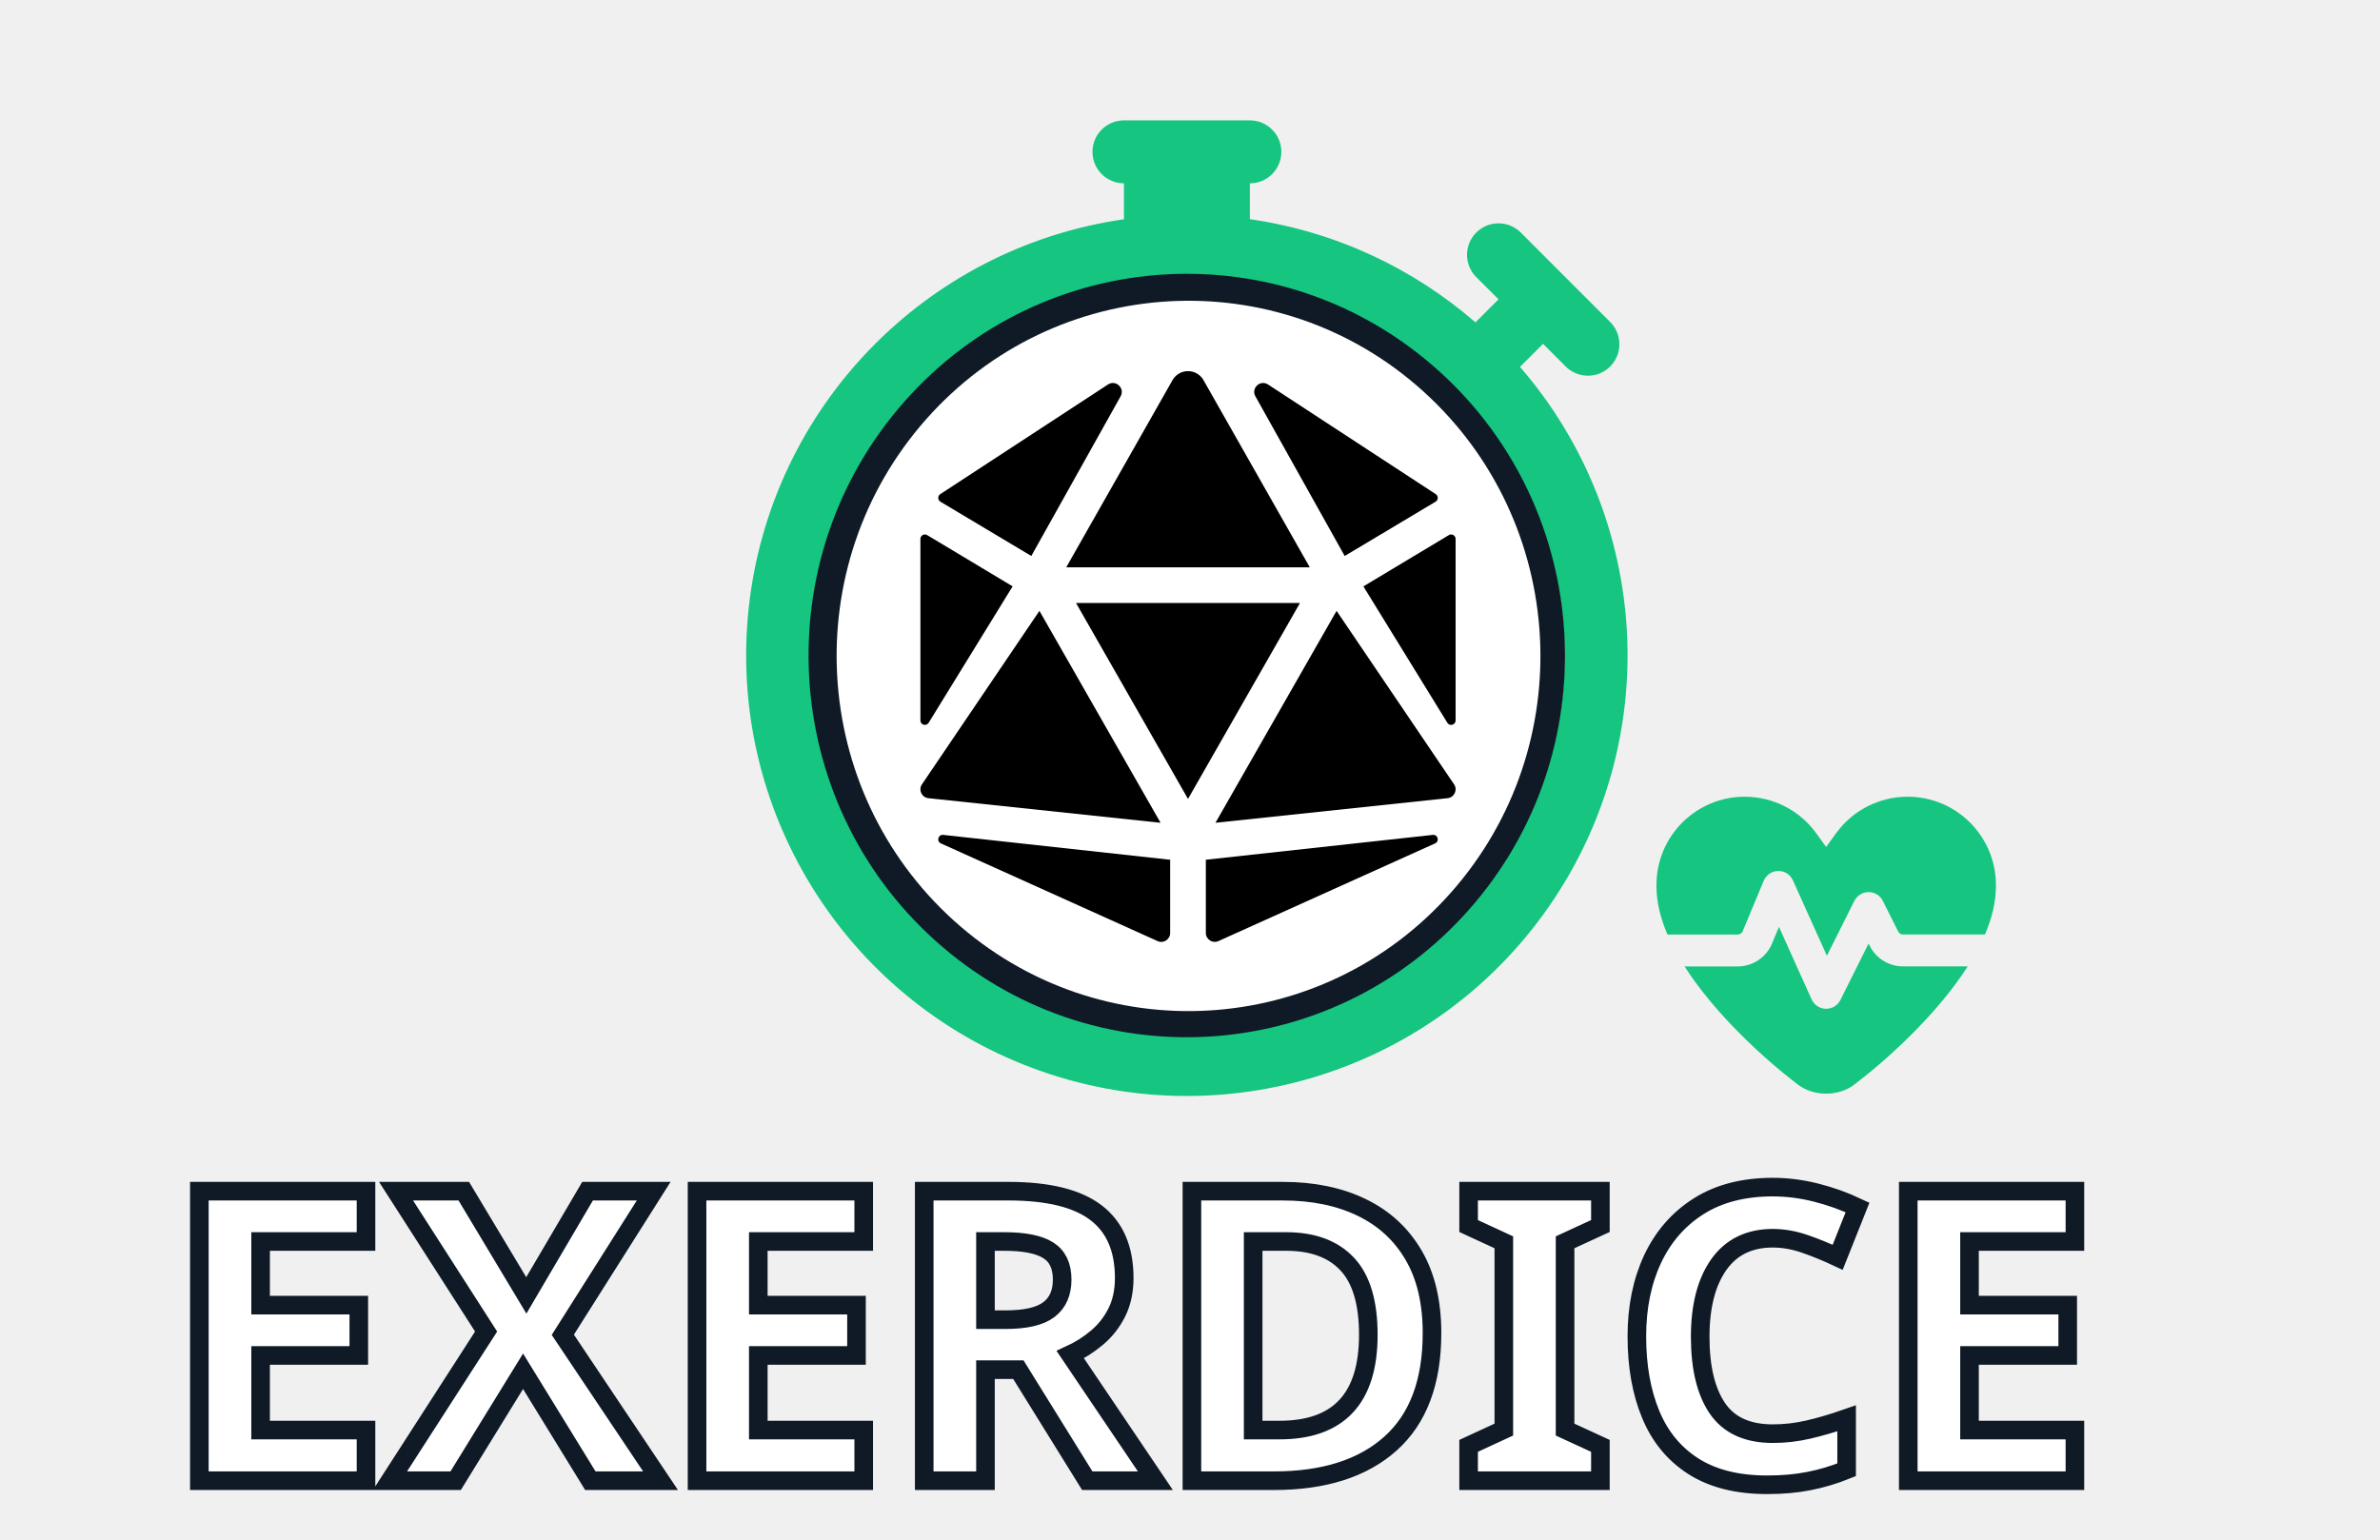
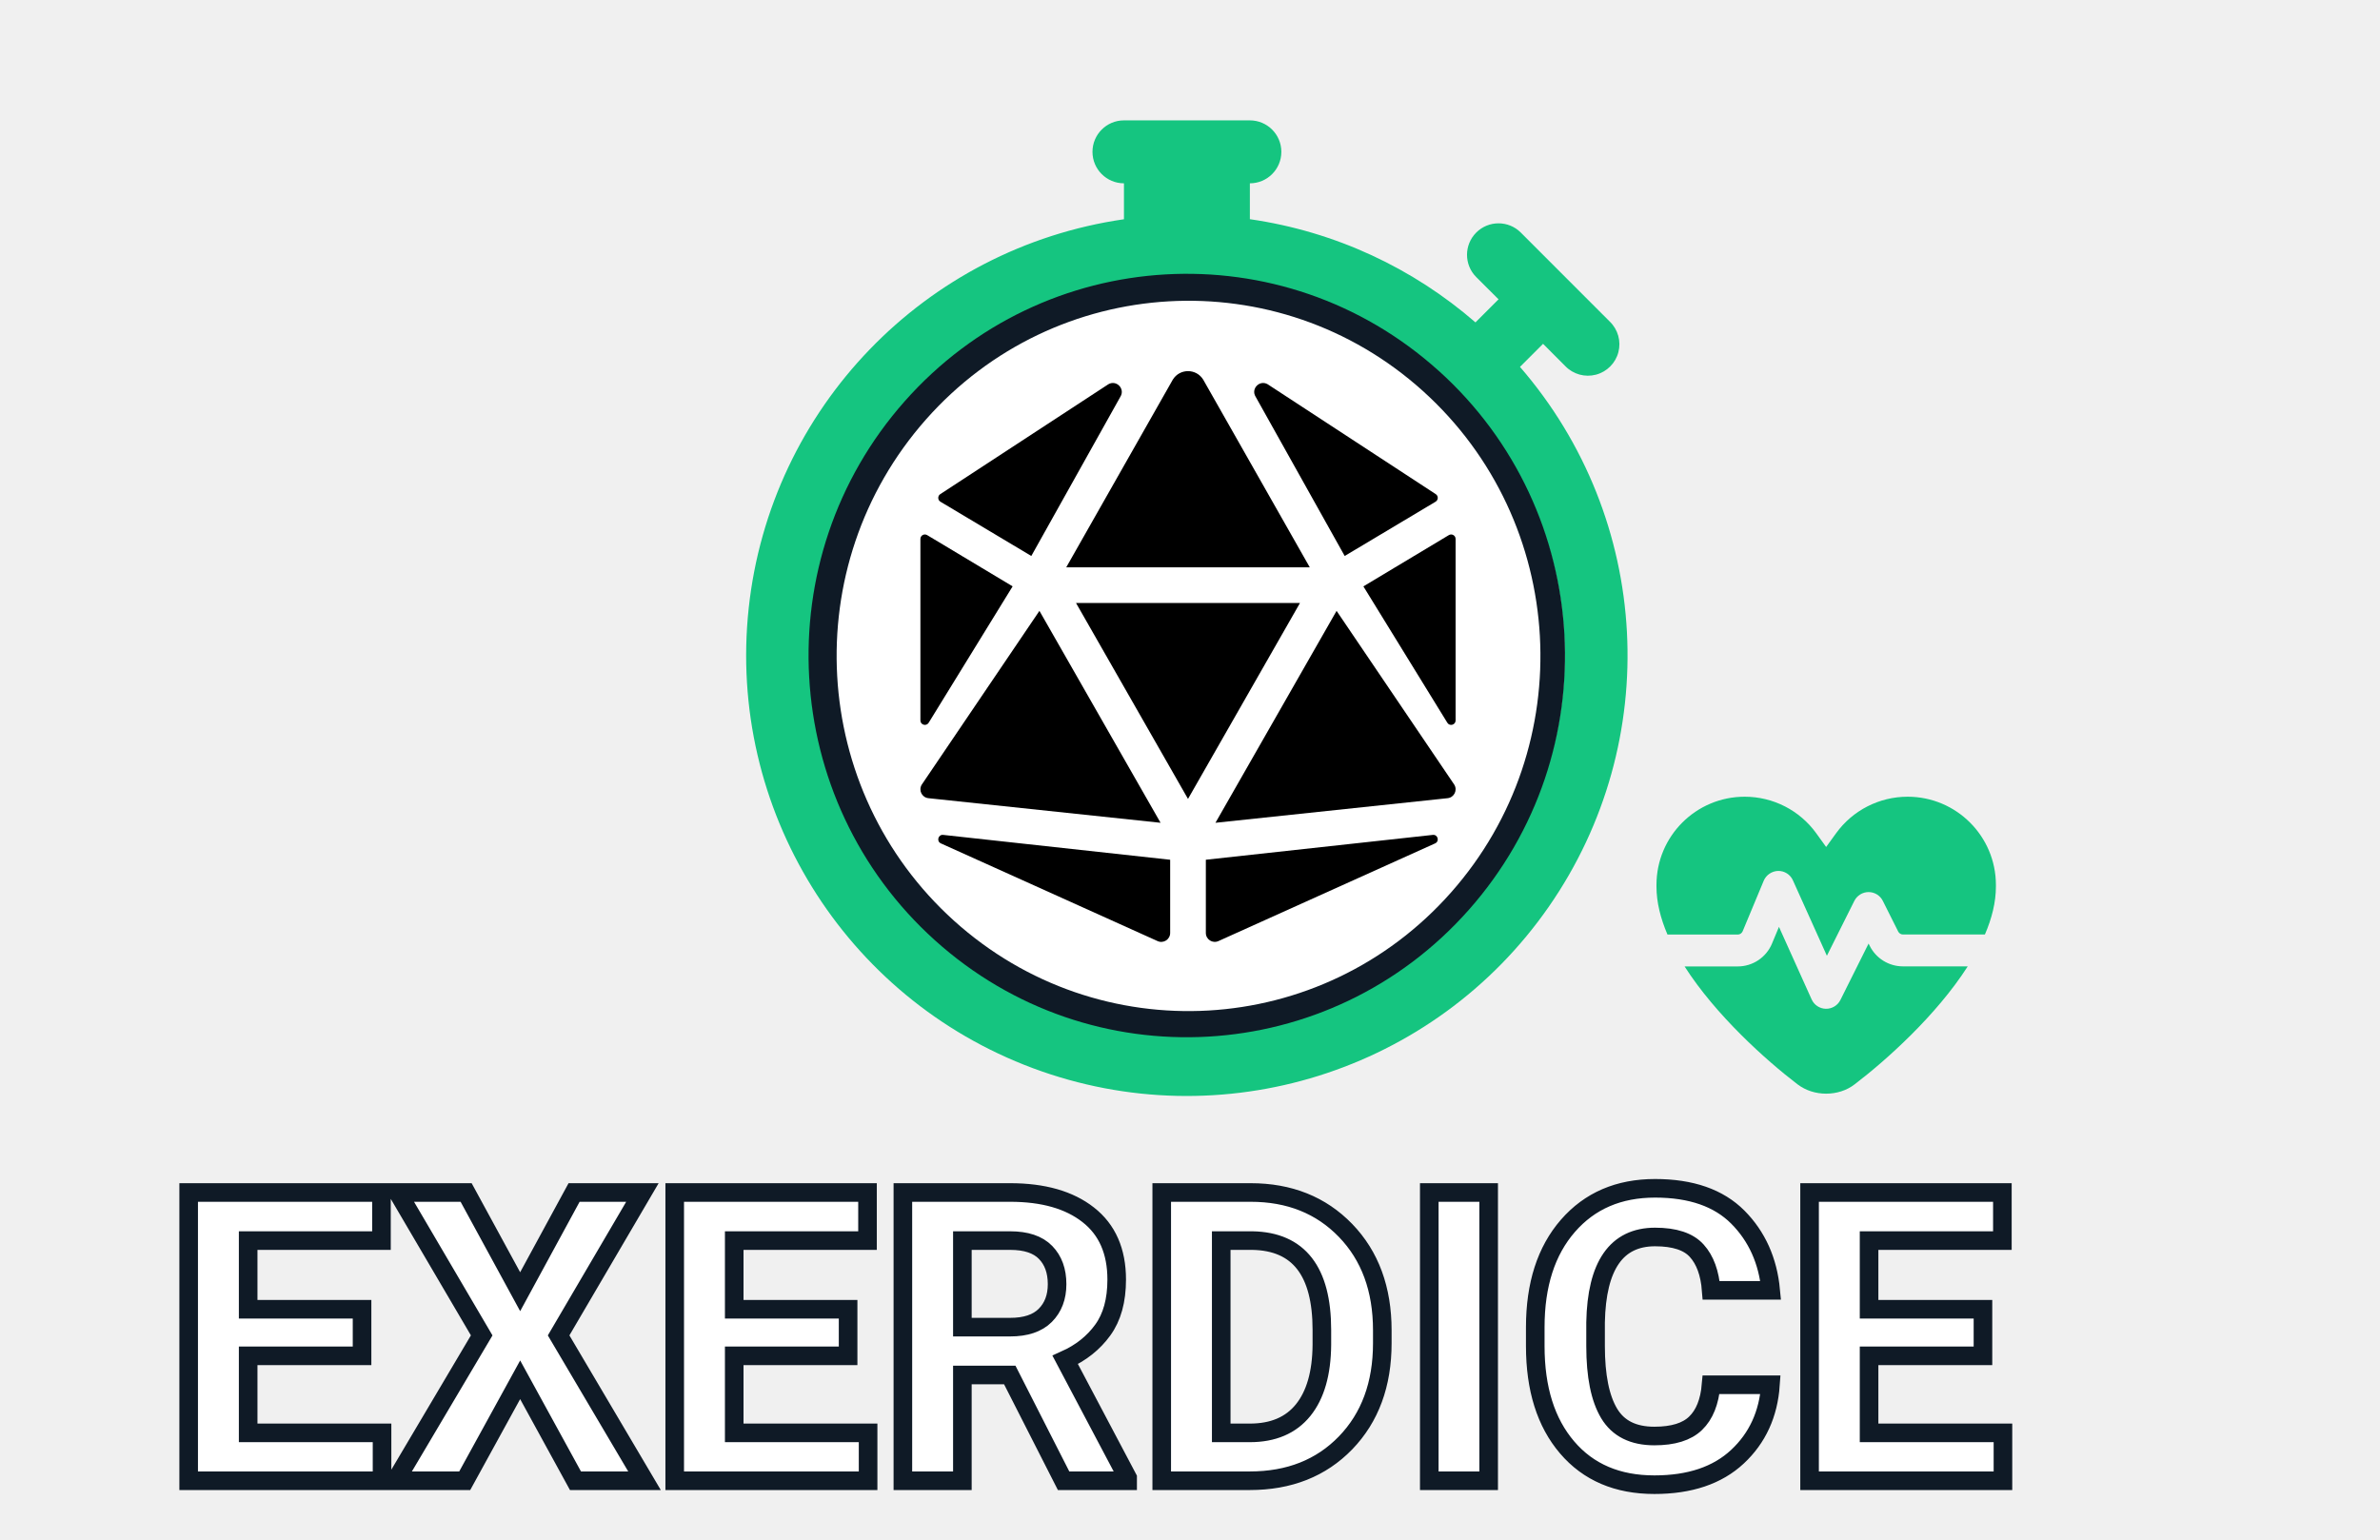
<svg viewBox="0 0 320 205" width="85mm" height="55mm">
  <g class="hero-stopwatch" transform="matrix(8.464743,0,0,8.464743,91.86704,12.30641)">
    <path class="hero-stopwatch-frame" style="fill:#15c580" d="m 6.5,0.837 a 0.5,0.5 0 0 1 0.5,-0.5 H 9 A 0.5,0.5 0 0 1 9,1.337 v 0.57 c 1.36,0.196 2.594,0.78 3.584,1.64 l 0.012,-0.013 0.354,-0.354 -0.354,-0.353 a 0.5,0.5 0 0 1 0.707,-0.708 l 1.414,1.415 a 0.5,0.5 0 1 1 -0.707,0.707 l -0.353,-0.354 -0.354,0.354 -0.013,0.012 A 7,7 0 1 1 7,1.908 v -0.571 A 0.5,0.5 0 0 1 6.5,0.837 M 8,2.837 A 6,6 0 1 0 8.001,14.837 6,6 0 0 0 8,2.837" />
    <path style="fill:#0f1a26;stroke-width:0.8" d="M 12,4.316 A 6.007,6.064 0 0 1 12.479,12.878 6.007,6.064 0 0 1 3.997,13.363 6.007,6.064 0 0 1 3.516,4.801 6.007,6.064 0 0 1 11.997,4.314" />
    <path class="hero-stopwatch-face" style="fill:#ffffff;stroke-width:0.781" d="M 11.749,4.637 A 5.59,5.643 0 0 1 12.195,12.604 5.59,5.643 0 0 1 4.303,13.055 5.59,5.643 0 0 1 3.855,5.089 5.59,5.643 0 0 1 11.747,4.635" />
    <g transform="matrix(0.01771052,0,0,0.01771052,3.766798,4.320822)">
      <path class="hero-dice" fill="currentColor" d="M 106.75,215.06 1.2,370.95 c -3.08,5 0.1,11.5 5.93,12.14 l 208.26,22.07 z M 7.41,315.43 82.7,193.08 6.06,147.1 C 3.39,145.5 0,147.42 0,150.53 v 162.81 c 0,4.03 5.29,5.53 7.41,2.09 z m 10.84,108.17 194.4,87.66 C 217.95,513.71 224,509.83 224,504 V 438.33 L 20.45,416.03 c -4.45,-0.5 -6.23,5.59 -2.2,7.57 z M 99.47,165.82 179.4,22.88 C 183.74,15.82 175.81,7.63 168.62,11.74 L 17.81,110.35 c -2.47,1.62 -2.39,5.26 0.13,6.78 z M 240,176 H 349.21 L 253.63,7.62 C 250.5,2.54 245.25,0 240,0 234.75,0 229.5,2.54 226.37,7.62 L 130.79,176 Z m 233.94,-28.9 -76.64,45.99 75.29,122.35 c 2.11,3.44 7.41,1.94 7.41,-2.1 V 150.53 c 0,-3.11 -3.39,-5.03 -6.06,-3.43 z m -93.41,18.72 81.53,-48.7 c 2.53,-1.52 2.6,-5.16 0.13,-6.78 L 311.38,11.74 C 304.19,7.63 296.26,15.82 300.6,22.88 Z M 459.55,416.03 256,438.32 v 65.67 c 0,5.84 6.05,9.71 11.35,7.26 l 194.4,-87.66 c 4.03,-1.97 2.25,-8.06 -2.2,-7.56 z m -86.3,-200.97 -108.63,190.1 208.26,-22.07 c 5.83,-0.65 9.01,-7.14 5.93,-12.14 z M 240,208 H 139.57 L 240,383.75 340.43,208 Z" />
    </g>
  </g>
  <g>
    <text class="hero-text" x="21.898" y="198.103">
-       <tspan x="21.898" y="198.103" style="font-weight:bold;font-size:54.538px;font-family:Futura;fill:#ffffff;stroke:#0f1a26;stroke-width:2.5;">EXERDICE</tspan>
+       <tspan x="21.898" y="198.103" style="font-weight:bold;font-size:54.538px;font-family:Futura, ui-sans-serif, system-ui, -apple-system, Segoe UI, Roboto, 'Helvetica Neue', Arial, 'Noto Sans', 'Apple Color Emoji', 'Segoe UI Emoji';fill:#ffffff;stroke:#0f1a26;stroke-width:2.5;">EXERDICE</tspan>
    </text>
    <g transform="matrix(0.08912023,0,0,0.08912023,217.0155,97.55968)">
      <path class="hero-heart" style="fill:#15c580;fill-opacity:1" d="M 320,171.9 305,151.1 C 280,116.5 239.9,96 197.1,96 123.6,96 64,155.6 64,229.1 v 2.6 c 0,23.6 6.2,48 16.6,72.3 h 106 c 3.2,0 6.1,-1.9 7.4,-4.9 l 31.8,-76.3 c 3.7,-8.8 12.3,-14.6 21.8,-14.8 9.5,-0.2 18.3,5.4 22.2,14.1 l 51.3,113.9 41.4,-82.8 c 4.1,-8.1 12.4,-13.3 21.5,-13.3 9.1,0 17.4,5.1 21.5,13.3 l 23.2,46.3 c 1.4,2.7 4.1,4.4 7.2,4.4 h 123.6 c 10.5,-24.3 16.6,-48.7 16.6,-72.3 V 229 C 576,155.6 516.4,96 442.9,96 400.2,96 360,116.5 335,151.1 l -15,20.7 z M 533.6,352 h -97.8 c -21.2,0 -40.6,-12 -50.1,-31 l -1.7,-3.4 -42.5,85.1 c -4.1,8.3 -12.7,13.5 -22,13.3 -9.3,-0.2 -17.6,-5.7 -21.4,-14.1 l -49.3,-109.5 -10.5,25.2 c -8.7,20.9 -29.1,34.5 -51.7,34.5 h -80.2 c 47.2,73.8 123,141.7 170.4,177.9 12.4,9.4 27.6,14.1 43.1,14.1 15.5,0 30.8,-4.6 43.1,-14.1 47.6,-36.3 123.4,-104.2 170.6,-178 z" />
    </g>
  </g>
</svg>
